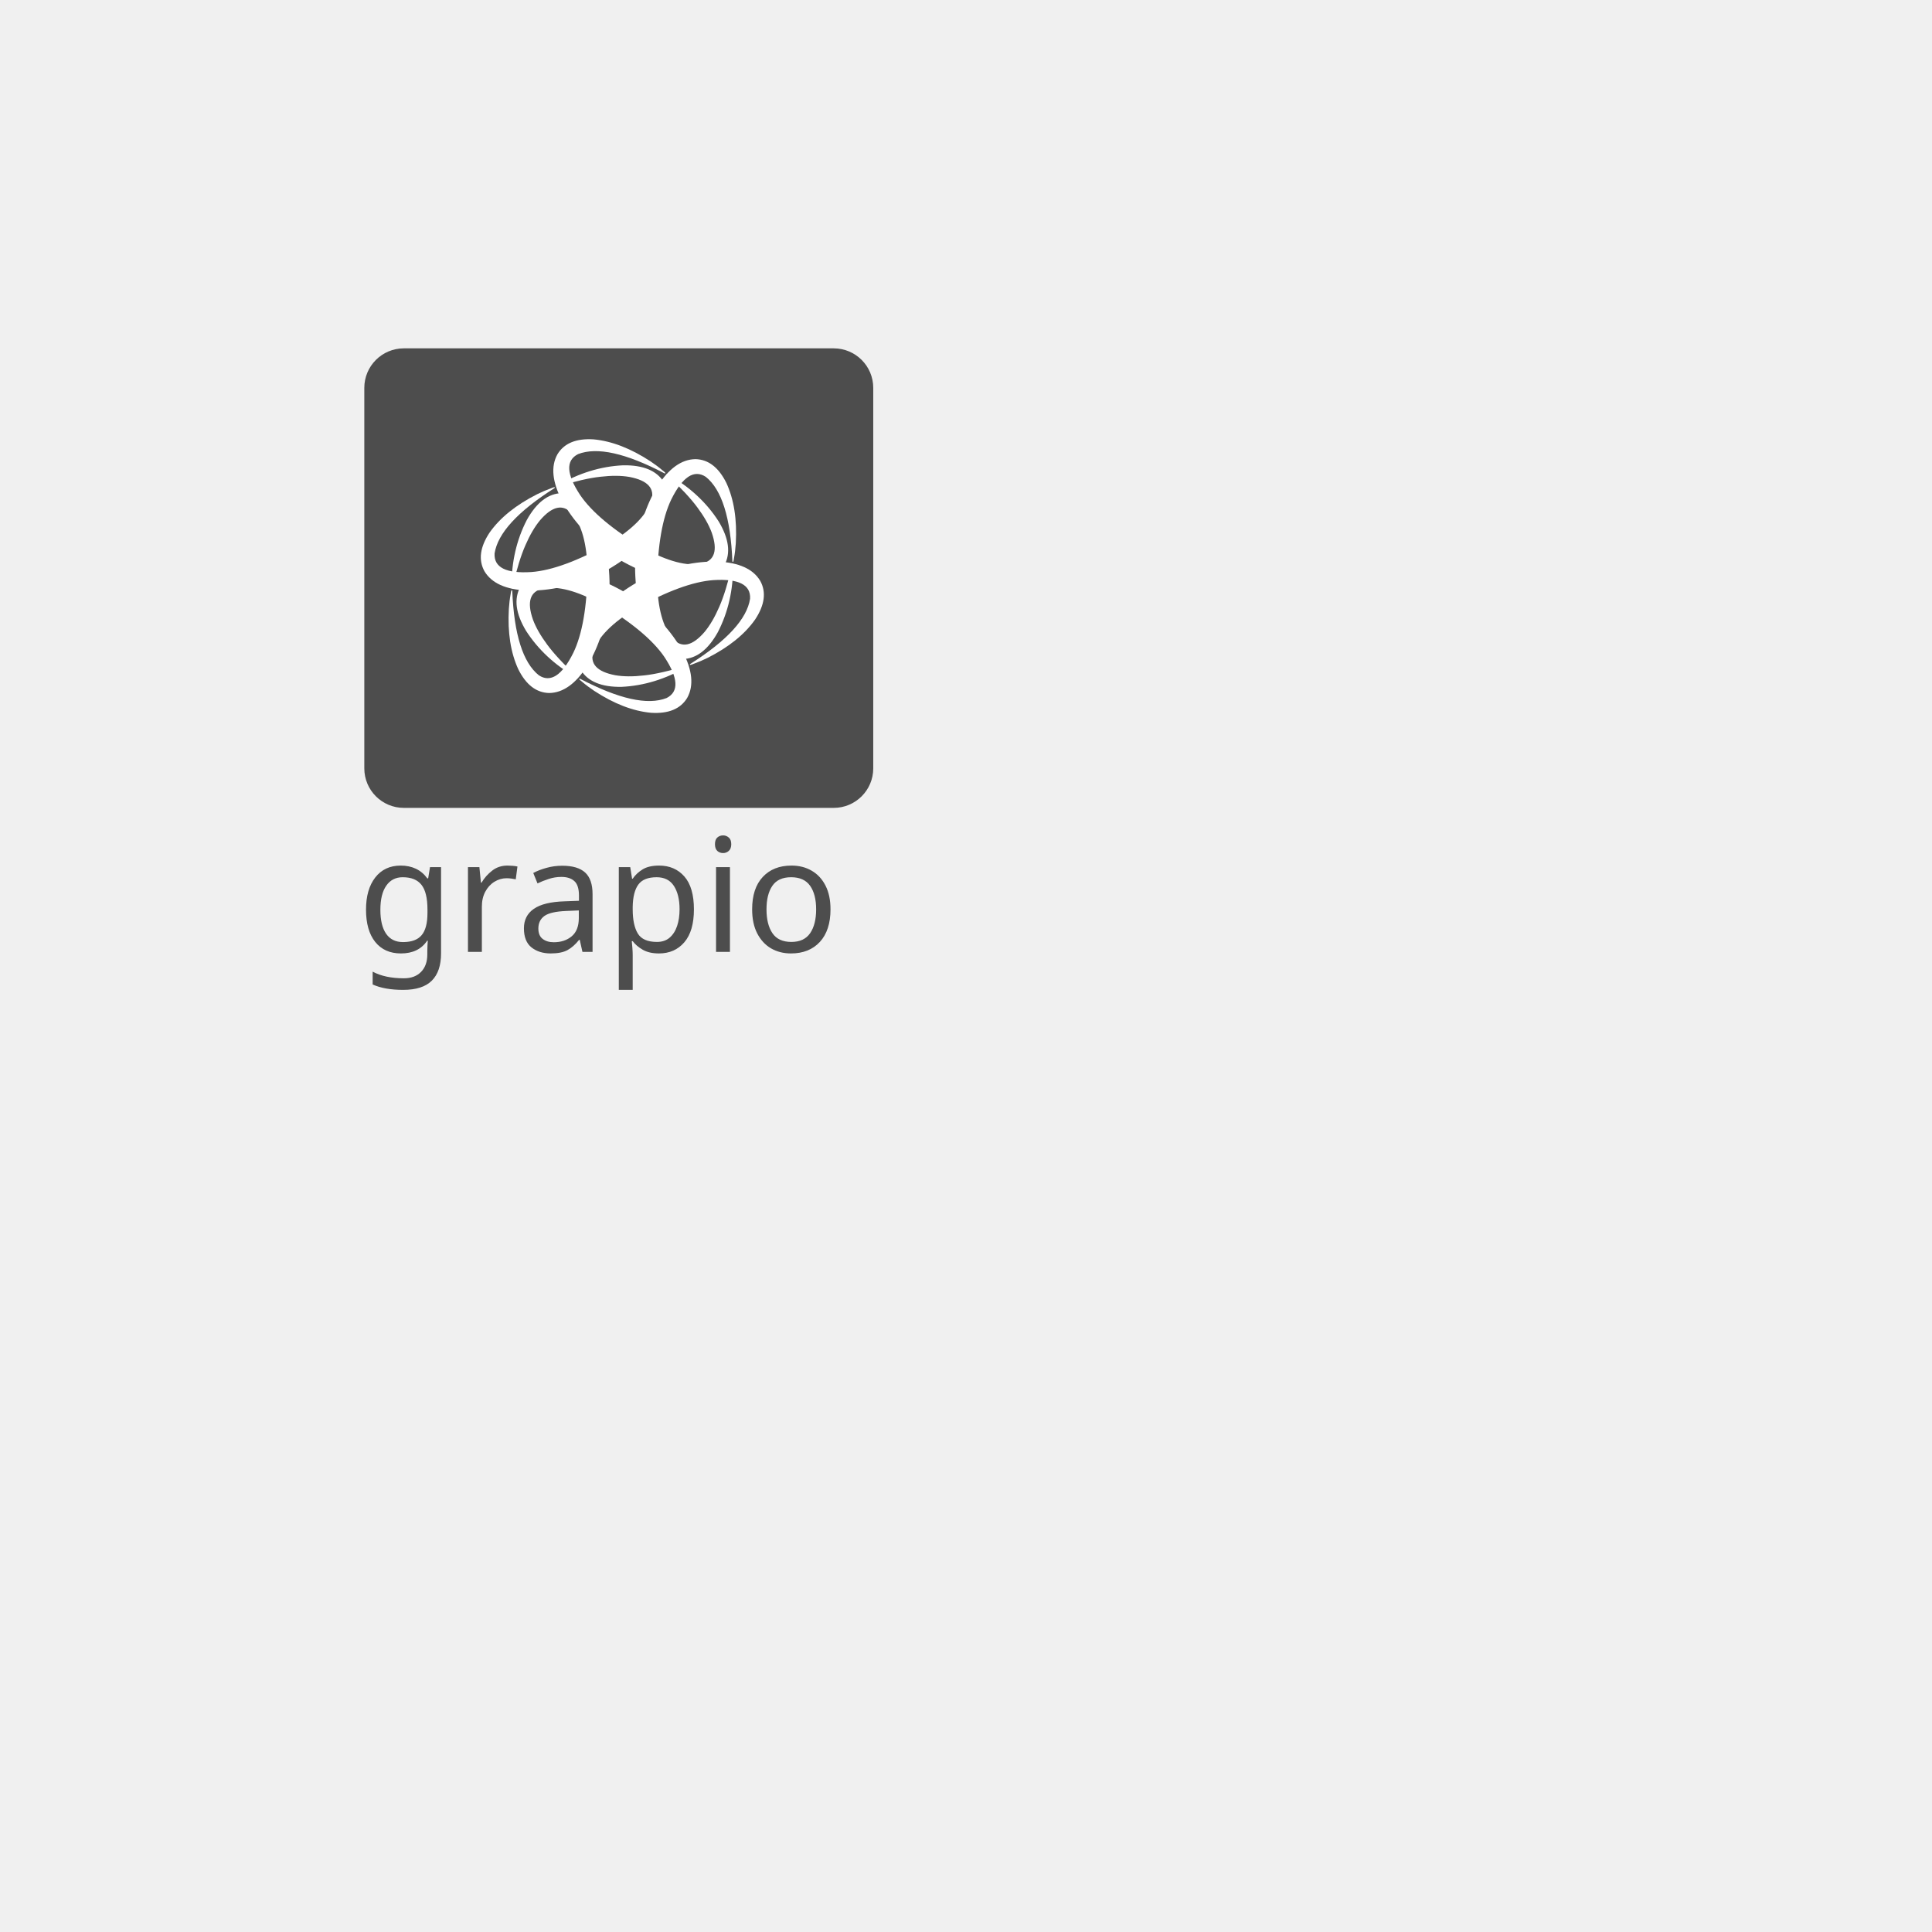
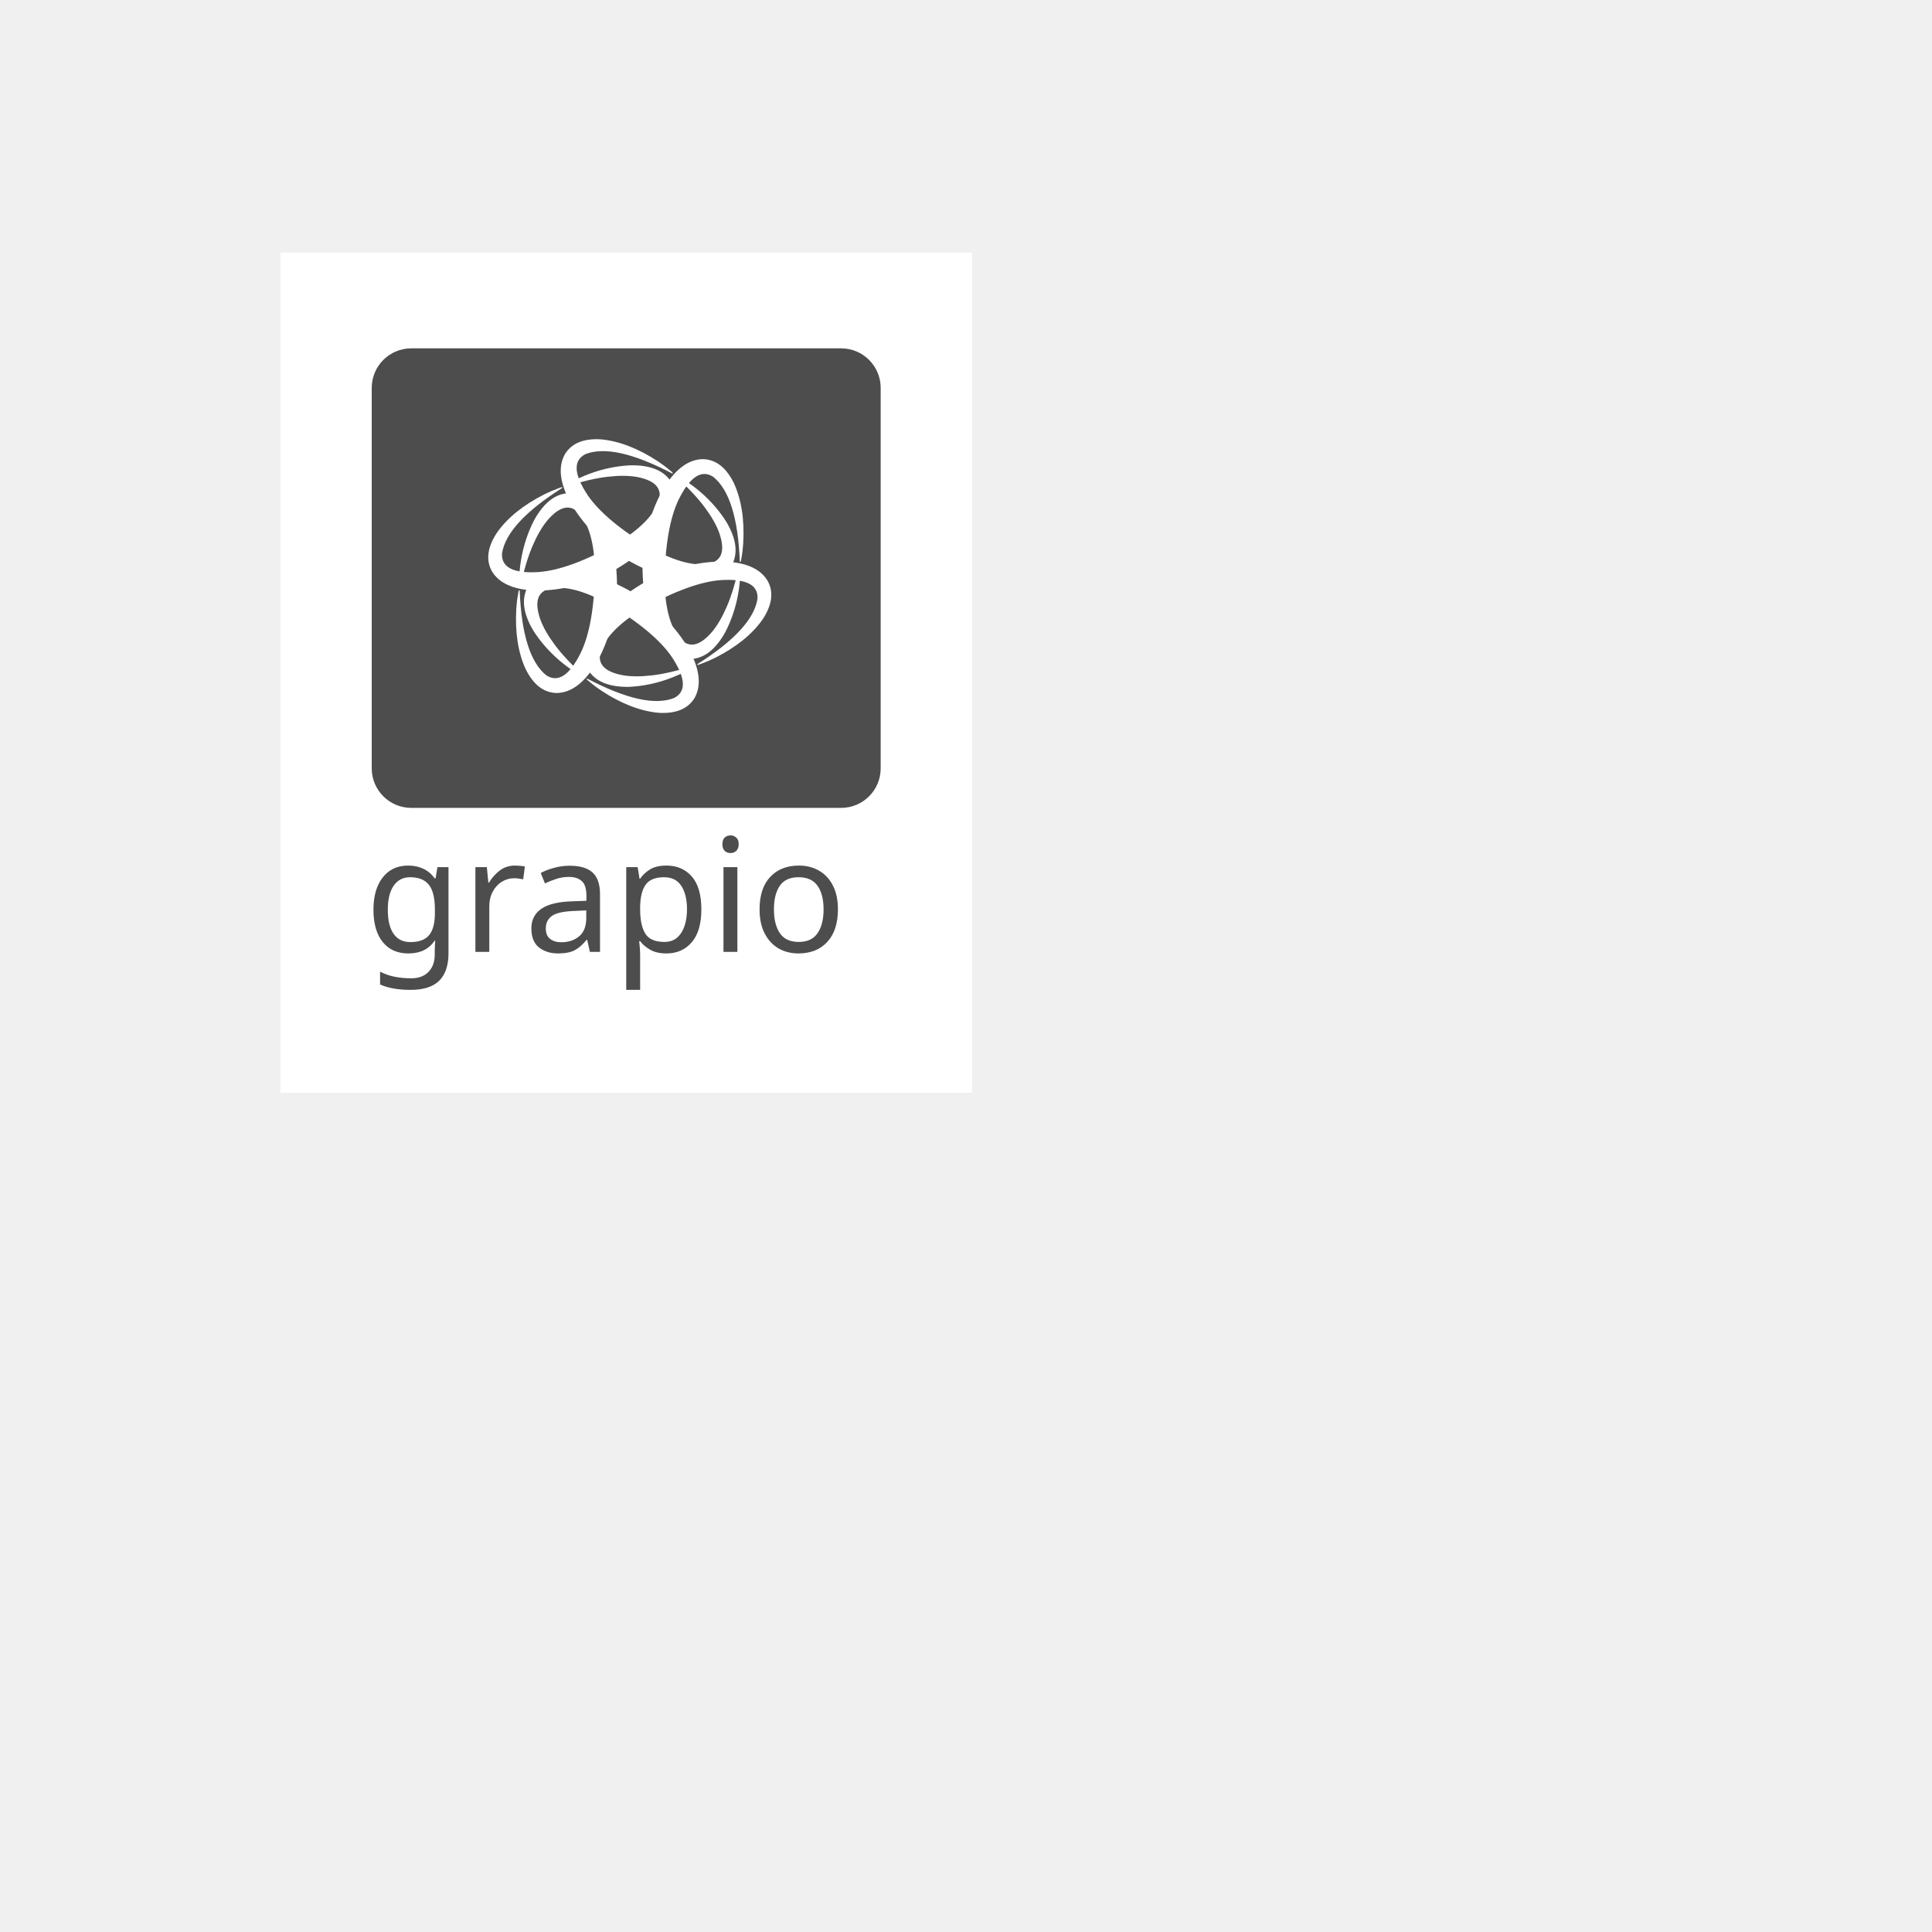
<svg xmlns="http://www.w3.org/2000/svg" width="391" height="391" viewBox="-70.5 -70.5 391 391" version="1.1" id="svg171">
  <defs id="defs175" />
-   <rect width="103" height="93" rx="8" id="rect132" style="fill:#4d4d4d" x="3.229" y="0" />
-   <g id="SvgjsG1457" featurekey="symbolFeature-0" transform="matrix(0.08974359,0,0,0.08974359,23.31873,15.08974)" fill="#ffffff">
+   <rect style="fill:#ffffff;stroke-width:0.973" id="rect430" width="140" height="170" x="-13.768" y="-19.34" />
+   <rect width="103" height="93" rx="8" id="rect132" style="fill:#4d4d4d" x="4.732" y="0" />
+   <g id="SvgjsG1457" featurekey="symbolFeature-0" transform="matrix(0.08974359,0,0,0.08974359,24.82213,15.08974)" fill="#ffffff">
    <g id="g138">
      <rect x="-1" y="-1" width="702" height="702" style="fill:none" id="rect136" />
    </g>
    <g id="g168">
      <g id="g166">
        <g id="g144">
          <path d="m 222,158.3 c -31,0.7 -57.5,21 -79.5,60.8 -23.1,44.8 -34.5,94.6 -34.3,149.4 0.4,6.6 1.1,7.2 2.2,1.9 9.3,-40.3 19,-71.8 29.1,-94.6 9.9,-22.9 20.9,-41.7 32.9,-56.2 27.6,-32.1 51.5,-37.3 71.8,-15.6 22.2,25.6 34,68.8 35.4,129.4 -1.2,81.5 -11.9,143.1 -32.1,185 -25.3,51 -51.3,68 -77.7,50.8 -36,-28.7 -56,-92.3 -60,-190.6 -1.4,-3.4 -2.7,-0.9 -3.7,7.5 -1.9,10.2 -3.2,21.4 -4,33.3 -3,53.4 4.1,98.7 21.2,135.9 17.5,35.3 40.8,53.2 69.9,53.8 31.4,-0.5 60,-21 85.9,-61.7 25.8,-42.5 42.4,-94.3 49.7,-155.6 2.7,-65.2 -6.1,-120.7 -26.3,-166.5 -20.4,-43.6 -47.1,-66 -80,-67.2" id="path142" />
        </g>
        <g id="g148">
          <path d="M 452,134.1 C 435.9,107.7 405.1,94.8 359.6,95.6 309.3,98 260.4,113 213,140.6 c -5.5,3.6 -5.7,4.6 -0.6,2.9 39.6,-12.1 71.7,-19.5 96.4,-22.1 24.8,-2.9 46.5,-2.8 65.1,0.4 41.6,7.9 58.1,26 49.4,54.4 -11.1,32 -42.6,63.8 -94.4,95.4 C 257.7,311.3 199,332.9 152.7,336.3 95.8,339.9 68.2,325.9 69.9,294.4 77,248.8 122,199.7 205.1,147 c 2.2,-2.9 -0.6,-2.7 -8.3,0.6 -9.8,3.5 -20.1,7.9 -30.9,13.2 -47.7,24.1 -83.5,52.9 -107.1,86.3 -21.8,32.8 -25.7,62 -11.7,87.4 16.1,26.9 48.2,41.4 96.4,43.5 49.7,1.1 102.9,-10.4 159.6,-34.8 57.8,-30.3 101.5,-65.6 131,-106 27.6,-39.5 33.6,-73.8 18.2,-102.9" id="path146" />
        </g>
        <g id="g152">
          <path d="m 588,321.2 c 14.8,-27.2 10.6,-60.3 -12.9,-99.3 -27.3,-42.4 -64.7,-77.2 -112.3,-104.4 -5.9,-3 -6.8,-2.7 -2.8,0.9 30.3,28.2 52.7,52.4 67.4,72.4 14.9,20.1 25.7,38.9 32.2,56.6 14,40 6.5,63.3 -22.4,69.9 -33.3,6.4 -76.5,-5 -129.8,-34 C 337.5,241.5 289.4,201.4 263.2,163.1 231.7,115.6 230,84.7 258.1,70.4 301,53.6 366,68.1 453.2,113.8 c 3.6,0.4 2.1,-1.9 -4.7,-6.9 C 440.6,100.1 431.6,93.4 421.6,86.7 376.9,57.4 334.1,40.9 293.3,37.1 254,34.6 226.8,45.8 211.7,70.7 c -15.3,27.4 -11.8,62.5 10.5,105.2 23.9,43.6 60.5,83.9 109.9,120.8 55.1,34.9 107.6,55.1 157.3,60.4 48,4.1 80.8,-7.8 98.2,-35.7" id="path150" />
        </g>
        <g id="g156">
          <path d="m 494,532.5 c 31,-0.7 57.5,-21 79.5,-60.8 23.1,-44.8 34.5,-94.6 34.3,-149.4 -0.4,-6.6 -1.1,-7.2 -2.2,-1.9 -9.3,40.3 -19,71.8 -29.1,94.6 -9.9,22.9 -20.9,41.7 -32.9,56.2 -27.6,32.1 -51.5,37.3 -71.8,15.6 -22.2,-25.6 -34,-68.8 -35.4,-129.4 1.2,-81.5 11.9,-143.1 32.1,-185 25.3,-51 51.3,-68 77.7,-50.8 36,28.7 56,92.3 60,190.6 1.4,3.4 2.7,0.9 3.7,-7.5 1.9,-10.2 3.2,-21.4 4,-33.3 3,-53.4 -4.1,-98.7 -21.2,-135.9 -17.5,-35.3 -40.8,-53.2 -69.9,-53.8 -31.4,0.5 -60,21 -85.9,61.7 -25.8,42.5 -42.4,94.3 -49.7,155.6 -2.7,65.2 6.1,120.7 26.3,166.5 20.4,43.6 47.1,66 80,67.2" id="path154" />
        </g>
        <g id="g160">
          <path d="m 128,369.6 c -14.8,27.2 -10.6,60.3 12.9,99.3 27.3,42.4 64.7,77.2 112.3,104.4 5.9,3 6.8,2.7 2.8,-0.9 -30.3,-28.2 -52.7,-52.4 -67.4,-72.4 -14.9,-20.1 -25.7,-38.9 -32.2,-56.6 -14,-40 -6.5,-63.3 22.4,-69.9 33.3,-6.4 76.5,5 129.8,34 69.9,41.8 118,81.9 144.2,120.2 31.5,47.5 33.2,78.4 5.1,92.7 C 415,637.2 350,622.7 262.8,577 c -3.6,-0.4 -2.1,1.9 4.7,6.9 7.9,6.8 16.9,13.5 26.9,20.2 44.7,29.3 87.5,45.8 128.3,49.6 39.3,2.5 66.5,-8.7 81.6,-33.6 15.3,-27.4 11.8,-62.5 -10.5,-105.2 C 469.9,471.3 433.3,431 383.9,394.1 328.8,359.2 276.3,339 226.6,333.7 c -48,-4.1 -80.8,7.8 -98.2,35.7" id="path158" />
        </g>
        <g id="g164">
          <path d="m 264,556.7 c 16.1,26.4 46.9,39.3 92.4,38.5 50.3,-2.4 99.2,-17.4 146.6,-45 5.5,-3.6 5.7,-4.6 0.6,-2.9 -39.6,12.1 -71.7,19.5 -96.4,22.1 -24.8,2.9 -46.5,2.8 -65.1,-0.4 -41.6,-7.9 -58.1,-26 -49.4,-54.4 11.1,-32 42.6,-63.8 94.4,-95.4 71.2,-39.7 129.9,-61.3 176.2,-64.7 56.9,-3.6 84.5,10.4 82.8,41.9 -6.9,45.5 -51.9,94.6 -135.1,147.3 -2.2,2.9 0.6,2.7 8.3,-0.6 9.8,-3.5 20.1,-7.9 30.9,-13.2 47.7,-24.1 83.5,-52.9 107.1,-86.3 21.8,-32.8 25.7,-62 11.7,-87.4 -16.1,-26.9 -48.2,-41.4 -96.3,-43.5 -49.7,-1.1 -102.9,10.4 -159.6,34.8 -57.8,30.3 -101.5,65.6 -131,106 -27.6,39.5 -33.6,73.8 -18.2,102.9" id="path162" />
        </g>
      </g>
    </g>
  </g>
-   <text xml:space="preserve" style="font-weight:600;font-size:32px;font-family:Metropolis;-inkscape-font-specification:'Metropolis, Semi-Bold';fill:#4d4d4d" x="1.807" y="122.146" id="text389">
-     <tspan id="tspan387" x="1.807" y="122.146" style="font-style:normal;font-variant:normal;font-weight:normal;font-stretch:normal;font-size:32px;font-family:Rockwell;-inkscape-font-specification:'Rockwell, Normal';font-variant-ligatures:normal;font-variant-caps:normal;font-variant-numeric:normal;font-variant-east-asian:normal">grapio</tspan>
+   <text xml:space="preserve" style="font-weight:600;font-size:32px;font-family:Metropolis;-inkscape-font-specification:'Metropolis, Semi-Bold';fill:#4d4d4d" x="3.311" y="122.146" id="text389">
+     <tspan id="tspan387" x="3.311" y="122.146" style="font-style:normal;font-variant:normal;font-weight:normal;font-stretch:normal;font-size:32px;font-family:Rockwell;-inkscape-font-specification:'Rockwell, Normal';font-variant-ligatures:normal;font-variant-caps:normal;font-variant-numeric:normal;font-variant-east-asian:normal">grapio</tspan>
  </text>
</svg>
